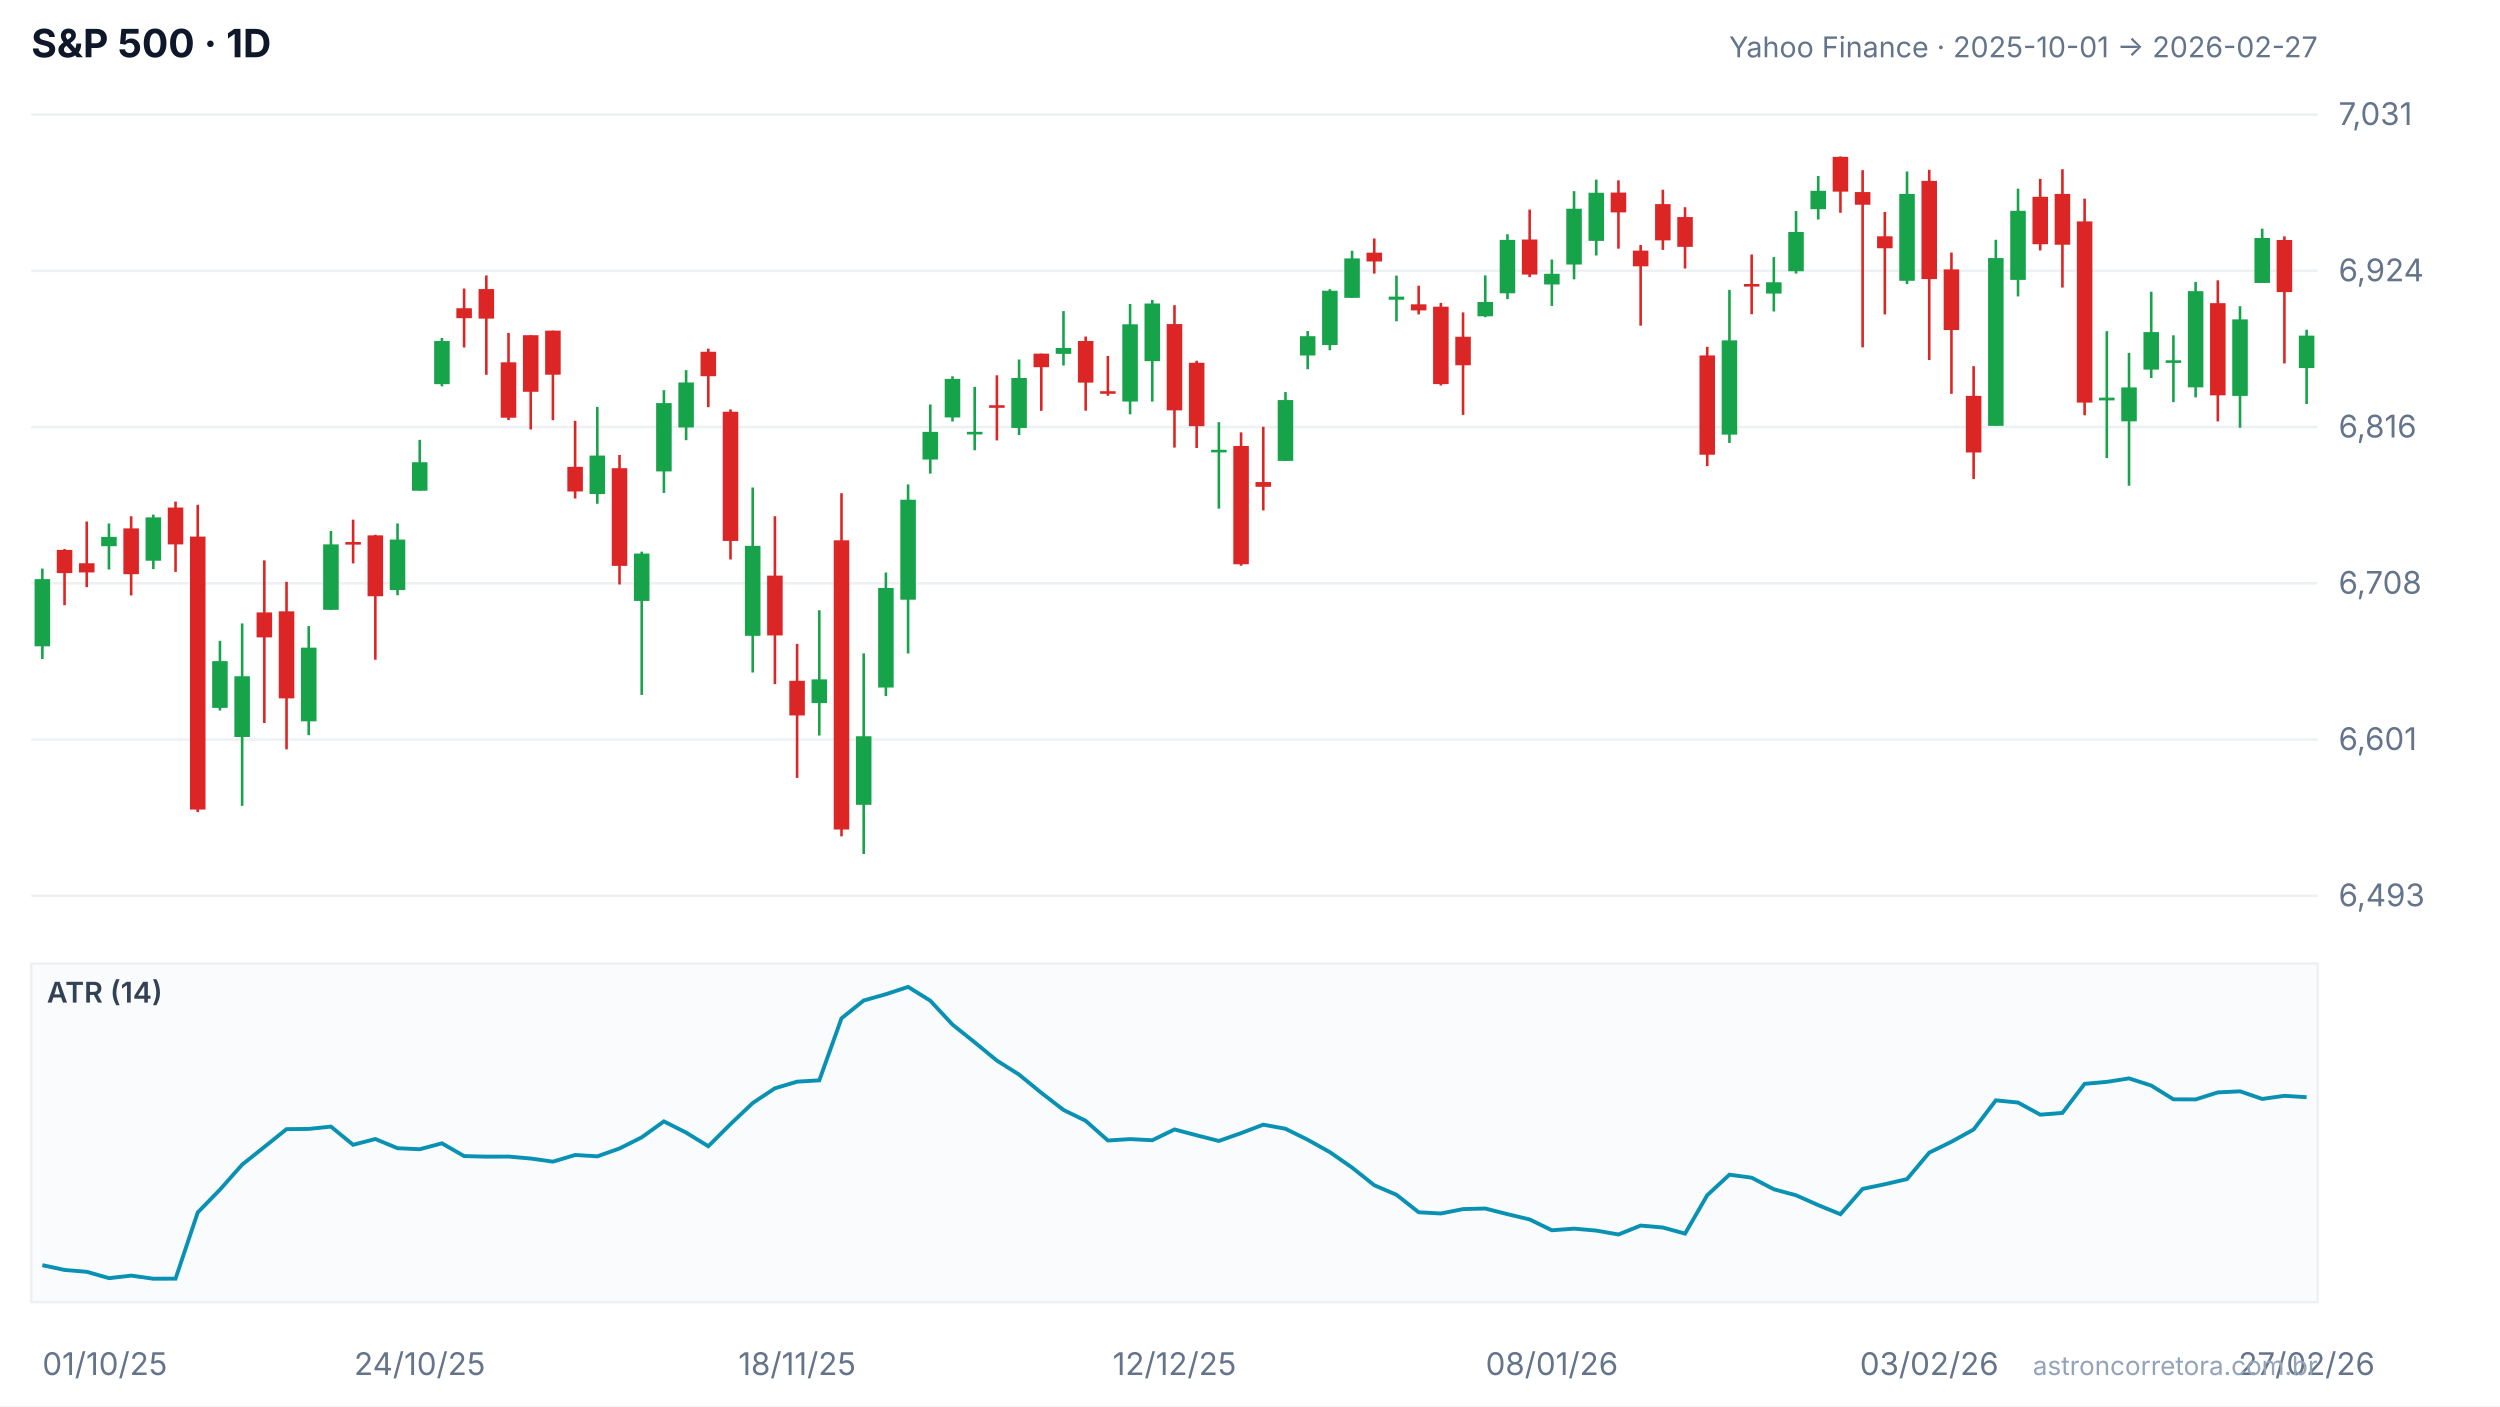
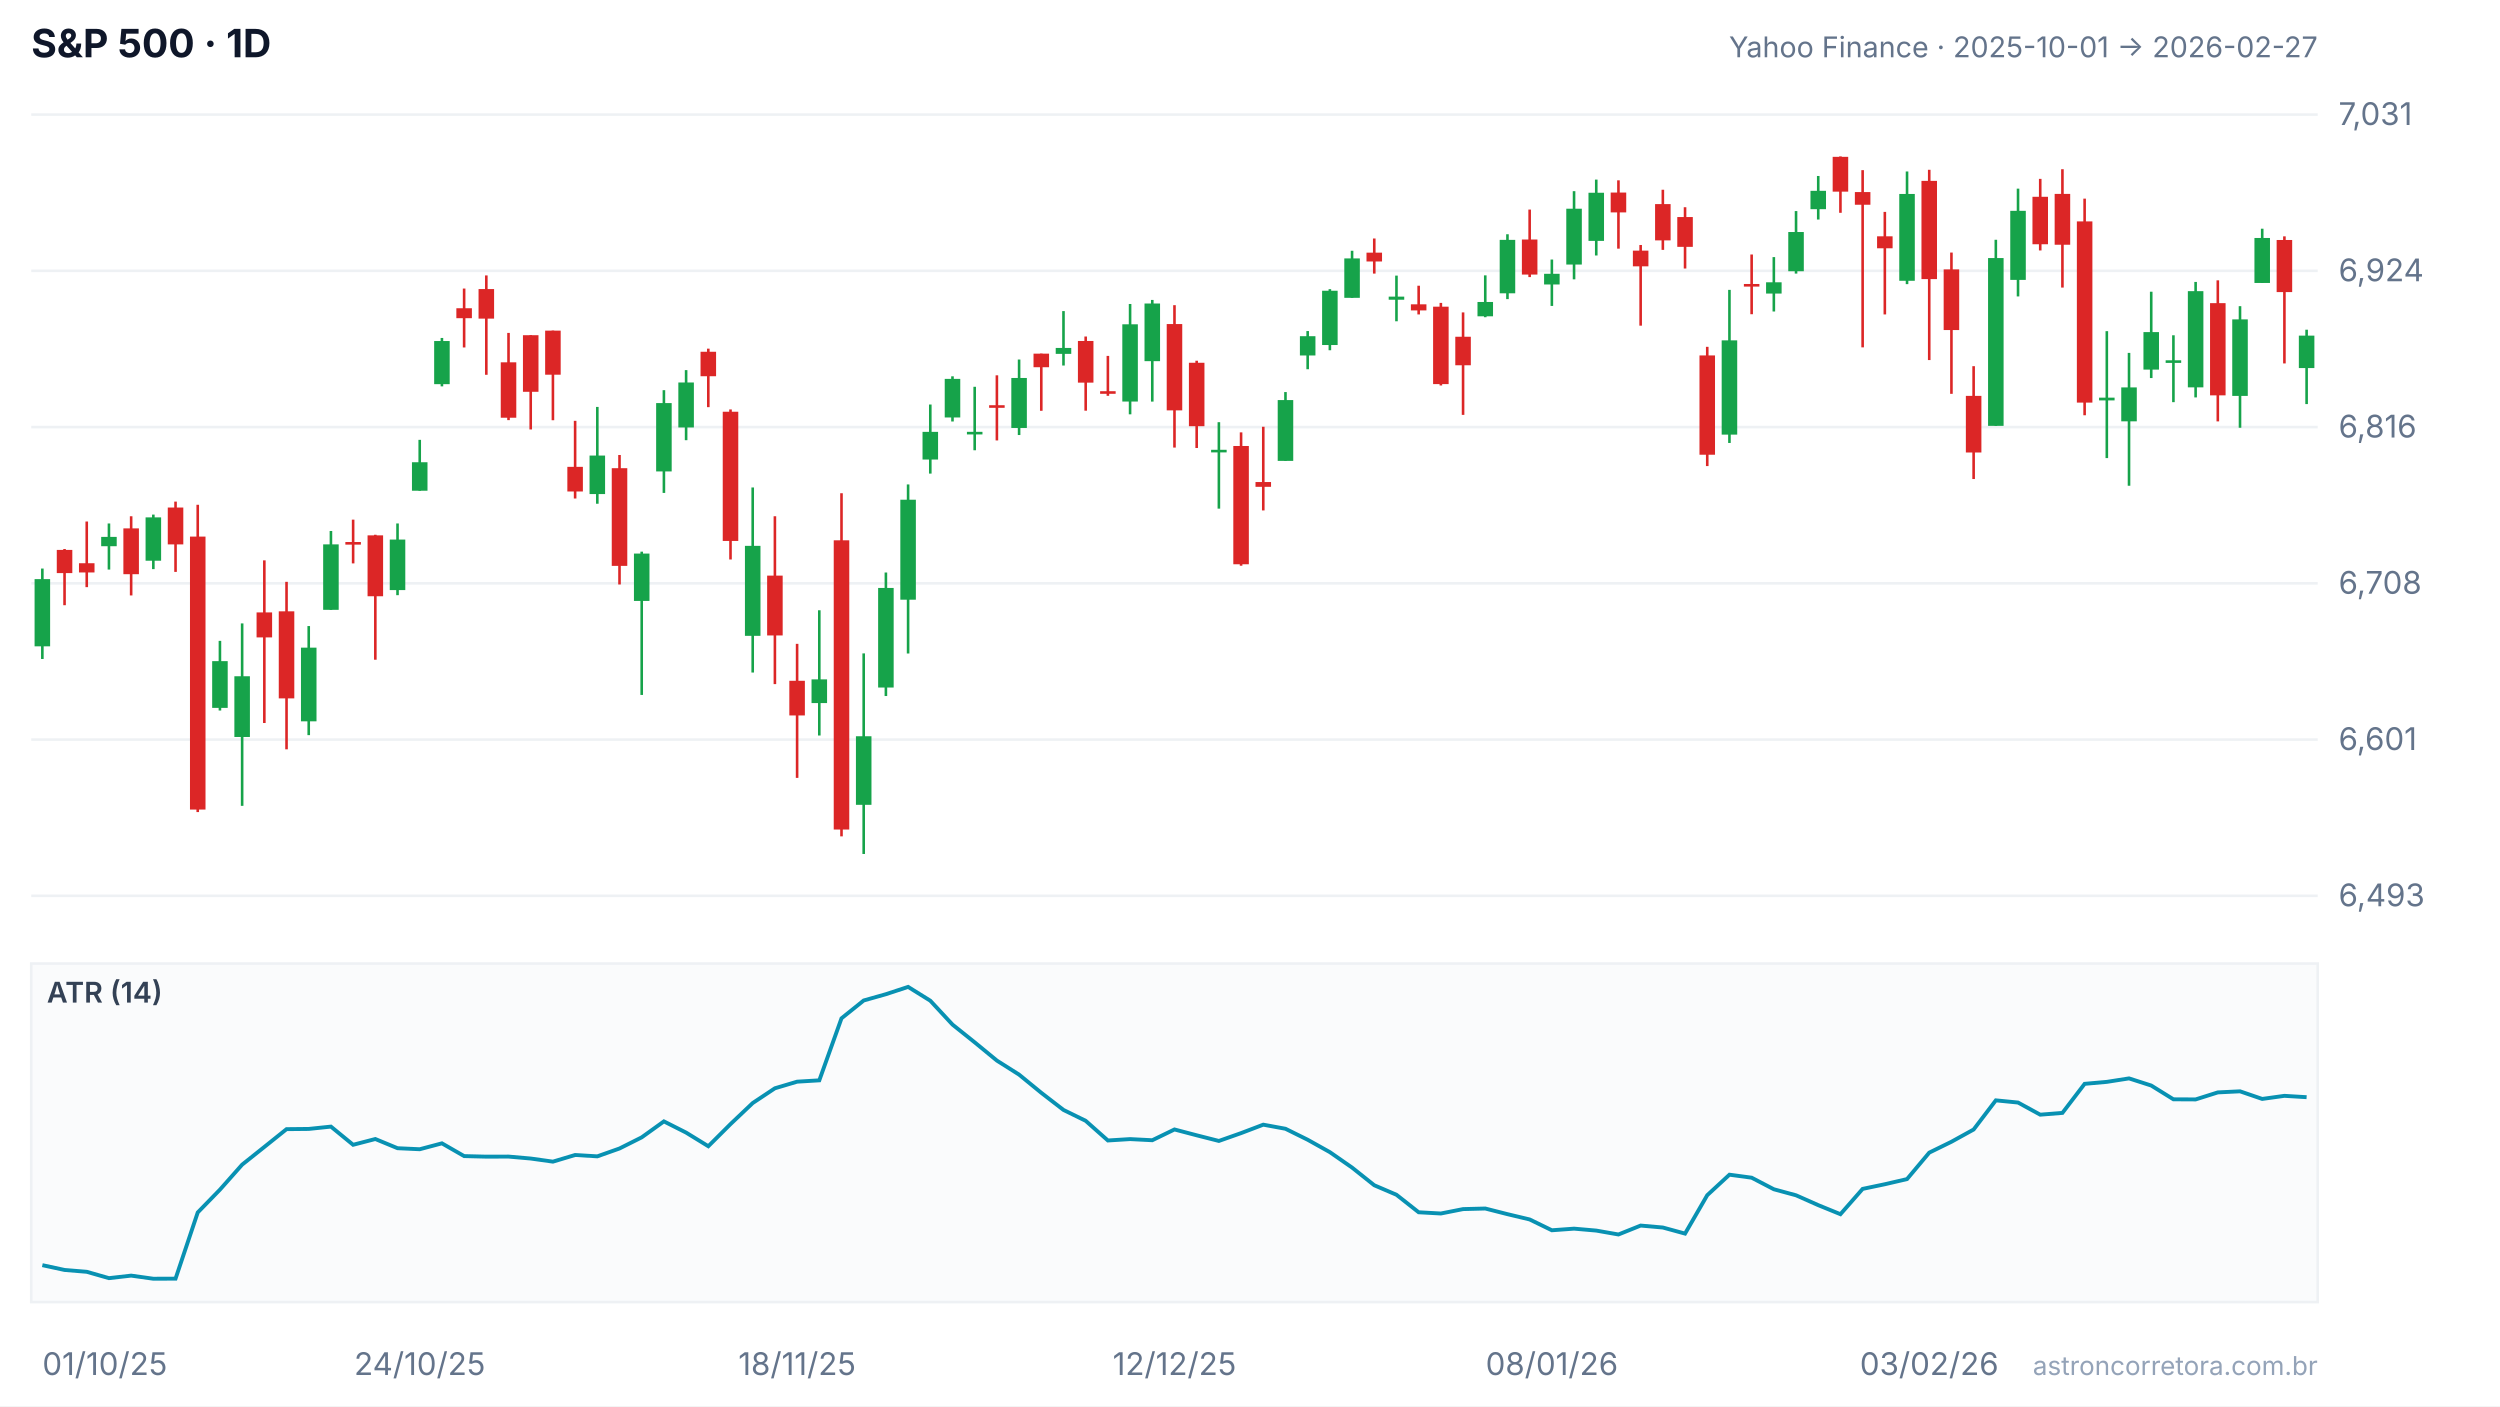
<svg xmlns="http://www.w3.org/2000/svg" viewBox="0 0 960 540" font-family="Inter,system-ui,sans-serif" font-size="12" role="img">
  <rect width="960" height="540" fill="#ffffff" />
  <text x="12" y="22" font-size="15" font-weight="700" fill="#0f172a">S&amp;P 500 · 1D</text>
  <text x="890" y="22" font-size="11" fill="#64748b" text-anchor="end">Yahoo Finance · 2025-10-01 → 2026-02-27</text>
  <line x1="12" x2="890" y1="344" y2="344" stroke="#eef1f4" />
  <text x="898" y="348" fill="#64748b">6,493</text>
  <line x1="12" x2="890" y1="284" y2="284" stroke="#eef1f4" />
  <text x="898" y="288" fill="#64748b">6,601</text>
  <line x1="12" x2="890" y1="224" y2="224" stroke="#eef1f4" />
  <text x="898" y="228" fill="#64748b">6,708</text>
  <line x1="12" x2="890" y1="164" y2="164" stroke="#eef1f4" />
  <text x="898" y="168" fill="#64748b">6,816</text>
  <line x1="12" x2="890" y1="104" y2="104" stroke="#eef1f4" />
  <text x="898" y="108" fill="#64748b">6,924</text>
  <line x1="12" x2="890" y1="44" y2="44" stroke="#eef1f4" />
  <text x="898" y="48" fill="#64748b">7,031</text>
  <text x="16.262" y="528" fill="#64748b" text-anchor="start">01/10/25</text>
  <text x="161.175" y="528" fill="#64748b" text-anchor="middle">24/10/25</text>
  <text x="306.087" y="528" fill="#64748b" text-anchor="middle">18/11/25</text>
  <text x="451" y="528" fill="#64748b" text-anchor="middle">12/12/25</text>
  <text x="595.913" y="528" fill="#64748b" text-anchor="middle">08/01/26</text>
  <text x="740.825" y="528" fill="#64748b" text-anchor="middle">03/02/26</text>
-   <text x="885.738" y="528" fill="#64748b" text-anchor="middle">27/02/26</text>
  <line x1="16.262" x2="16.262" y1="218.323" y2="253.052" stroke="#16a34a" />
  <rect x="13.279" y="222.383" width="5.967" height="25.807" fill="#16a34a" />
  <line x1="24.786" x2="24.786" y1="210.818" y2="232.403" stroke="#dc2626" />
  <rect x="21.803" y="211.169" width="5.967" height="8.9" fill="#dc2626" />
  <line x1="33.311" x2="33.311" y1="200.262" y2="225.466" stroke="#dc2626" />
  <rect x="30.327" y="216.282" width="5.967" height="3.541" fill="#dc2626" />
  <line x1="41.835" x2="41.835" y1="201.015" y2="218.714" stroke="#16a34a" />
  <rect x="38.851" y="206.167" width="5.967" height="3.58" fill="#16a34a" />
  <line x1="50.359" x2="50.359" y1="198.243" y2="228.65" stroke="#dc2626" />
  <rect x="47.376" y="202.899" width="5.967" height="17.593" fill="#dc2626" />
  <line x1="58.883" x2="58.883" y1="197.602" y2="218.541" stroke="#16a34a" />
  <rect x="55.9" y="198.673" width="5.967" height="16.645" fill="#16a34a" />
  <line x1="67.408" x2="67.408" y1="192.617" y2="219.611" stroke="#dc2626" />
  <rect x="64.424" y="194.892" width="5.967" height="14.158" fill="#dc2626" />
  <line x1="75.932" x2="75.932" y1="193.833" y2="311.836" stroke="#dc2626" />
  <rect x="72.949" y="206.05" width="5.967" height="104.821" fill="#dc2626" />
  <line x1="84.456" x2="84.456" y1="246.092" y2="272.842" stroke="#16a34a" />
  <rect x="81.473" y="253.877" width="5.967" height="17.95" fill="#16a34a" />
  <line x1="92.981" x2="92.981" y1="239.39" y2="309.444" stroke="#16a34a" />
  <rect x="89.997" y="259.682" width="5.967" height="23.319" fill="#16a34a" />
  <line x1="101.505" x2="101.505" y1="215.178" y2="277.637" stroke="#dc2626" />
  <rect x="98.521" y="235.169" width="5.967" height="9.597" fill="#dc2626" />
  <line x1="110.029" x2="110.029" y1="223.42" y2="287.741" stroke="#dc2626" />
  <rect x="107.046" y="234.751" width="5.967" height="33.429" fill="#dc2626" />
  <line x1="118.553" x2="118.553" y1="240.405" y2="282.293" stroke="#16a34a" />
  <rect x="115.57" y="248.697" width="5.967" height="28.293" fill="#16a34a" />
  <line x1="127.078" x2="127.078" y1="203.898" y2="234.176" stroke="#16a34a" />
  <rect x="124.094" y="209.039" width="5.967" height="25.137" fill="#16a34a" />
  <line x1="135.602" x2="135.602" y1="199.543" y2="216.344" stroke="#dc2626" />
  <rect x="132.618" y="208.136" width="5.967" height="1" fill="#dc2626" />
  <line x1="144.126" x2="144.126" y1="205.347" y2="253.336" stroke="#dc2626" />
  <rect x="141.143" y="205.576" width="5.967" height="23.386" fill="#dc2626" />
  <line x1="152.65" x2="152.65" y1="201.009" y2="228.55" stroke="#16a34a" />
  <rect x="149.667" y="207.193" width="5.967" height="19.4" fill="#16a34a" />
  <line x1="161.175" x2="161.175" y1="168.902" y2="188.441" stroke="#16a34a" />
  <rect x="158.191" y="177.5" width="5.967" height="10.941" fill="#16a34a" />
  <line x1="169.699" x2="169.699" y1="129.774" y2="148.365" stroke="#16a34a" />
  <rect x="166.716" y="130.956" width="5.967" height="16.561" fill="#16a34a" />
  <line x1="178.223" x2="178.223" y1="110.803" y2="133.426" stroke="#dc2626" />
  <rect x="175.24" y="118.365" width="5.967" height="3.82" fill="#dc2626" />
  <line x1="186.748" x2="186.748" y1="105.763" y2="143.92" stroke="#dc2626" />
  <rect x="183.764" y="110.998" width="5.967" height="11.353" fill="#dc2626" />
  <line x1="195.272" x2="195.272" y1="127.839" y2="161.329" stroke="#dc2626" />
  <rect x="192.288" y="139.13" width="5.967" height="21.279" fill="#dc2626" />
  <line x1="203.796" x2="203.796" y1="128.72" y2="164.915" stroke="#dc2626" />
  <rect x="200.813" y="128.72" width="5.967" height="21.73" fill="#dc2626" />
  <line x1="212.32" x2="212.32" y1="126.963" y2="161.368" stroke="#dc2626" />
  <rect x="209.337" y="126.963" width="5.967" height="16.923" fill="#dc2626" />
  <line x1="220.845" x2="220.845" y1="161.597" y2="191.429" stroke="#dc2626" />
  <rect x="217.861" y="179.268" width="5.967" height="9.463" fill="#dc2626" />
  <line x1="229.369" x2="229.369" y1="156.26" y2="193.437" stroke="#16a34a" />
  <rect x="226.385" y="174.935" width="5.967" height="14.788" fill="#16a34a" />
  <line x1="237.893" x2="237.893" y1="174.717" y2="224.44" stroke="#dc2626" />
  <rect x="234.91" y="179.786" width="5.967" height="37.511" fill="#dc2626" />
  <line x1="246.417" x2="246.417" y1="211.838" y2="266.858" stroke="#16a34a" />
  <rect x="243.434" y="212.569" width="5.967" height="18.189" fill="#16a34a" />
  <line x1="254.942" x2="254.942" y1="149.826" y2="189.282" stroke="#16a34a" />
  <rect x="251.958" y="154.783" width="5.967" height="26.247" fill="#16a34a" />
  <line x1="263.466" x2="263.466" y1="142.125" y2="169.035" stroke="#16a34a" />
  <rect x="260.483" y="146.876" width="5.967" height="17.269" fill="#16a34a" />
  <line x1="271.99" x2="271.99" y1="133.883" y2="156.35" stroke="#dc2626" />
  <rect x="269.007" y="135.076" width="5.967" height="9.396" fill="#dc2626" />
  <line x1="280.515" x2="280.515" y1="157.225" y2="214.844" stroke="#dc2626" />
  <rect x="277.531" y="158.106" width="5.967" height="49.617" fill="#dc2626" />
  <line x1="289.039" x2="289.039" y1="187.191" y2="258.254" stroke="#16a34a" />
  <rect x="286.055" y="209.608" width="5.967" height="34.555" fill="#16a34a" />
  <line x1="297.563" x2="297.563" y1="198.238" y2="262.698" stroke="#dc2626" />
  <rect x="294.58" y="221.039" width="5.967" height="22.974" fill="#dc2626" />
  <line x1="306.087" x2="306.087" y1="247.236" y2="298.709" stroke="#dc2626" />
  <rect x="303.104" y="261.422" width="5.967" height="13.31" fill="#dc2626" />
  <line x1="314.612" x2="314.612" y1="234.344" y2="282.438" stroke="#16a34a" />
  <rect x="311.628" y="260.88" width="5.967" height="9.1" fill="#16a34a" />
  <line x1="323.136" x2="323.136" y1="189.4" y2="321.165" stroke="#dc2626" />
  <rect x="320.152" y="207.477" width="5.967" height="111.061" fill="#dc2626" />
  <line x1="331.66" x2="331.66" y1="250.905" y2="327.929" stroke="#16a34a" />
  <rect x="328.677" y="282.722" width="5.967" height="26.331" fill="#16a34a" />
  <line x1="340.184" x2="340.184" y1="219.845" y2="267.271" stroke="#16a34a" />
  <rect x="337.201" y="225.773" width="5.967" height="38.241" fill="#16a34a" />
  <line x1="348.709" x2="348.709" y1="186.026" y2="250.944" stroke="#16a34a" />
  <rect x="345.725" y="191.892" width="5.967" height="38.392" fill="#16a34a" />
  <line x1="357.233" x2="357.233" y1="155.335" y2="181.861" stroke="#16a34a" />
  <rect x="354.25" y="165.835" width="5.967" height="10.628" fill="#16a34a" />
  <line x1="365.757" x2="365.757" y1="144.506" y2="161.853" stroke="#16a34a" />
  <rect x="362.774" y="145.493" width="5.967" height="14.816" fill="#16a34a" />
  <line x1="374.282" x2="374.282" y1="148.526" y2="172.9" stroke="#16a34a" />
  <rect x="371.298" y="165.824" width="5.967" height="1" fill="#16a34a" />
  <line x1="382.806" x2="382.806" y1="144.121" y2="169.125" stroke="#dc2626" />
  <rect x="379.822" y="155.602" width="5.967" height="1" fill="#dc2626" />
  <line x1="391.33" x2="391.33" y1="138.06" y2="167.05" stroke="#16a34a" />
  <rect x="388.347" y="145.141" width="5.967" height="19.199" fill="#16a34a" />
  <line x1="399.854" x2="399.854" y1="135.801" y2="157.744" stroke="#dc2626" />
  <rect x="396.871" y="135.801" width="5.967" height="5.214" fill="#dc2626" />
  <line x1="408.379" x2="408.379" y1="119.458" y2="140.363" stroke="#16a34a" />
  <rect x="405.395" y="133.61" width="5.967" height="2.275" fill="#16a34a" />
  <line x1="416.903" x2="416.903" y1="129.221" y2="157.705" stroke="#dc2626" />
  <rect x="413.919" y="130.933" width="5.967" height="15.998" fill="#dc2626" />
  <line x1="425.427" x2="425.427" y1="136.666" y2="151.994" stroke="#dc2626" />
  <rect x="422.444" y="150.221" width="5.967" height="1" fill="#dc2626" />
  <line x1="433.951" x2="433.951" y1="116.731" y2="159.099" stroke="#16a34a" />
  <rect x="430.968" y="124.532" width="5.967" height="29.66" fill="#16a34a" />
  <line x1="442.476" x2="442.476" y1="115.175" y2="154.214" stroke="#16a34a" />
  <rect x="439.492" y="116.547" width="5.967" height="22.138" fill="#16a34a" />
  <line x1="451" x2="451" y1="117.188" y2="171.868" stroke="#dc2626" />
  <rect x="448.017" y="124.437" width="5.967" height="33.145" fill="#dc2626" />
  <line x1="459.524" x2="459.524" y1="138.523" y2="172.035" stroke="#dc2626" />
  <rect x="456.541" y="139.303" width="5.967" height="24.357" fill="#dc2626" />
  <line x1="468.049" x2="468.049" y1="162.121" y2="195.316" stroke="#16a34a" />
  <rect x="465.065" y="172.721" width="5.967" height="1" fill="#16a34a" />
  <line x1="476.573" x2="476.573" y1="166.03" y2="217.236" stroke="#dc2626" />
  <rect x="473.589" y="171.26" width="5.967" height="45.418" fill="#dc2626" />
  <line x1="485.097" x2="485.097" y1="163.872" y2="196.007" stroke="#dc2626" />
  <rect x="482.114" y="185.1" width="5.967" height="1.84" fill="#dc2626" />
  <line x1="493.621" x2="493.621" y1="150.55" y2="176.981" stroke="#16a34a" />
  <rect x="490.638" y="153.628" width="5.967" height="23.353" fill="#16a34a" />
  <line x1="502.146" x2="502.146" y1="127.125" y2="141.784" stroke="#16a34a" />
  <rect x="499.162" y="129.099" width="5.967" height="7.405" fill="#16a34a" />
  <line x1="510.67" x2="510.67" y1="111.038" y2="134.497" stroke="#16a34a" />
  <rect x="507.686" y="111.645" width="5.967" height="20.844" fill="#16a34a" />
  <line x1="519.194" x2="519.194" y1="96.294" y2="114.366" stroke="#16a34a" />
  <rect x="516.211" y="99.233" width="5.967" height="15.134" fill="#16a34a" />
  <line x1="527.718" x2="527.718" y1="91.582" y2="105.06" stroke="#dc2626" />
  <rect x="524.735" y="97.019" width="5.967" height="3.39" fill="#dc2626" />
  <line x1="536.243" x2="536.243" y1="105.835" y2="123.372" stroke="#16a34a" />
  <rect x="533.259" y="113.904" width="5.967" height="1.193" fill="#16a34a" />
  <line x1="544.767" x2="544.767" y1="109.716" y2="120.746" stroke="#dc2626" />
  <rect x="541.783" y="116.859" width="5.967" height="2.342" fill="#dc2626" />
  <line x1="553.291" x2="553.291" y1="116.313" y2="148.024" stroke="#dc2626" />
  <rect x="550.308" y="117.763" width="5.967" height="29.732" fill="#dc2626" />
  <line x1="561.816" x2="561.816" y1="119.965" y2="159.31" stroke="#dc2626" />
  <rect x="558.832" y="129.311" width="5.967" height="10.951" fill="#dc2626" />
  <line x1="570.34" x2="570.34" y1="105.74" y2="121.811" stroke="#16a34a" />
  <rect x="567.356" y="115.961" width="5.967" height="5.498" fill="#16a34a" />
  <line x1="578.864" x2="578.864" y1="89.954" y2="114.863" stroke="#16a34a" />
  <rect x="575.881" y="92.112" width="5.967" height="20.515" fill="#16a34a" />
  <line x1="587.388" x2="587.388" y1="80.475" y2="106.404" stroke="#dc2626" />
  <rect x="584.405" y="91.973" width="5.967" height="13.461" fill="#dc2626" />
  <line x1="595.913" x2="595.913" y1="99.662" y2="117.478" stroke="#16a34a" />
  <rect x="592.929" y="105.138" width="5.967" height="4.099" fill="#16a34a" />
  <line x1="604.437" x2="604.437" y1="73.41" y2="107.268" stroke="#16a34a" />
  <rect x="601.453" y="80.146" width="5.967" height="21.44" fill="#16a34a" />
  <line x1="612.961" x2="612.961" y1="68.965" y2="98.107" stroke="#16a34a" />
  <rect x="609.978" y="74.017" width="5.967" height="18.485" fill="#16a34a" />
  <line x1="621.485" x2="621.485" y1="69.244" y2="95.486" stroke="#dc2626" />
  <rect x="618.502" y="73.939" width="5.967" height="7.623" fill="#dc2626" />
  <line x1="630.01" x2="630.01" y1="94.075" y2="125.056" stroke="#dc2626" />
  <rect x="627.026" y="96.244" width="5.967" height="6.028" fill="#dc2626" />
  <line x1="638.534" x2="638.534" y1="72.863" y2="95.954" stroke="#dc2626" />
  <rect x="635.55" y="78.372" width="5.967" height="13.935" fill="#dc2626" />
  <line x1="647.058" x2="647.058" y1="79.577" y2="103.114" stroke="#dc2626" />
  <rect x="644.075" y="83.346" width="5.967" height="11.448" fill="#dc2626" />
  <line x1="655.583" x2="655.583" y1="133.181" y2="178.972" stroke="#dc2626" />
  <rect x="652.599" y="136.487" width="5.967" height="38.13" fill="#dc2626" />
  <line x1="664.107" x2="664.107" y1="111.311" y2="170.1" stroke="#16a34a" />
  <rect x="661.123" y="130.699" width="5.967" height="36.195" fill="#16a34a" />
  <line x1="672.631" x2="672.631" y1="97.727" y2="120.662" stroke="#dc2626" />
  <rect x="669.648" y="109.052" width="5.967" height="1" fill="#dc2626" />
  <line x1="681.155" x2="681.155" y1="98.725" y2="119.614" stroke="#16a34a" />
  <rect x="678.172" y="108.4" width="5.967" height="4.327" fill="#16a34a" />
  <line x1="689.68" x2="689.68" y1="81.049" y2="105.06" stroke="#16a34a" />
  <rect x="686.696" y="89.095" width="5.967" height="15.056" fill="#16a34a" />
  <line x1="698.204" x2="698.204" y1="67.577" y2="84.3" stroke="#16a34a" />
  <rect x="695.22" y="73.276" width="5.967" height="7.048" fill="#16a34a" />
  <line x1="706.728" x2="706.728" y1="60.071" y2="81.718" stroke="#dc2626" />
  <rect x="703.745" y="60.227" width="5.967" height="13.366" fill="#dc2626" />
  <line x1="715.252" x2="715.252" y1="65.335" y2="133.387" stroke="#dc2626" />
  <rect x="712.269" y="73.755" width="5.967" height="4.868" fill="#dc2626" />
  <line x1="723.777" x2="723.777" y1="81.367" y2="120.74" stroke="#dc2626" />
  <rect x="720.793" y="90.746" width="5.967" height="4.595" fill="#dc2626" />
  <line x1="732.301" x2="732.301" y1="65.848" y2="109.108" stroke="#16a34a" />
  <rect x="729.317" y="74.48" width="5.967" height="33.345" fill="#16a34a" />
  <line x1="740.825" x2="740.825" y1="65.201" y2="138.266" stroke="#dc2626" />
  <rect x="737.842" y="69.456" width="5.967" height="37.717" fill="#dc2626" />
  <line x1="749.35" x2="749.35" y1="96.98" y2="151.231" stroke="#dc2626" />
  <rect x="746.366" y="103.443" width="5.967" height="23.297" fill="#dc2626" />
  <line x1="757.874" x2="757.874" y1="140.608" y2="183.946" stroke="#dc2626" />
  <rect x="754.89" y="152.017" width="5.967" height="21.742" fill="#dc2626" />
  <line x1="766.398" x2="766.398" y1="92.073" y2="163.532" stroke="#16a34a" />
  <rect x="763.415" y="99.094" width="5.967" height="64.438" fill="#16a34a" />
  <line x1="774.922" x2="774.922" y1="72.439" y2="113.831" stroke="#16a34a" />
  <rect x="771.939" y="80.96" width="5.967" height="26.52" fill="#16a34a" />
  <line x1="783.447" x2="783.447" y1="68.686" y2="96.177" stroke="#dc2626" />
  <rect x="780.463" y="75.567" width="5.967" height="18.223" fill="#dc2626" />
  <line x1="791.971" x2="791.971" y1="64.978" y2="110.43" stroke="#dc2626" />
  <rect x="788.987" y="74.458" width="5.967" height="19.522" fill="#dc2626" />
  <line x1="800.495" x2="800.495" y1="76.276" y2="159.461" stroke="#dc2626" />
  <rect x="797.512" y="85.019" width="5.967" height="69.58" fill="#dc2626" />
  <line x1="809.019" x2="809.019" y1="127.164" y2="175.905" stroke="#16a34a" />
  <rect x="806.036" y="152.697" width="5.967" height="1.059" fill="#16a34a" />
  <line x1="817.544" x2="817.544" y1="135.511" y2="186.528" stroke="#16a34a" />
  <rect x="814.56" y="148.766" width="5.967" height="13.026" fill="#16a34a" />
  <line x1="826.068" x2="826.068" y1="112.019" y2="145.175" stroke="#16a34a" />
  <rect x="823.084" y="127.526" width="5.967" height="14.403" fill="#16a34a" />
  <line x1="834.592" x2="834.592" y1="128.747" y2="154.431" stroke="#16a34a" />
  <rect x="831.609" y="138.355" width="5.967" height="1" fill="#16a34a" />
  <line x1="843.117" x2="843.117" y1="108.261" y2="152.608" stroke="#16a34a" />
  <rect x="840.133" y="111.802" width="5.967" height="36.942" fill="#16a34a" />
  <line x1="851.641" x2="851.641" y1="107.647" y2="161.814" stroke="#dc2626" />
  <rect x="848.657" y="116.407" width="5.967" height="35.409" fill="#dc2626" />
  <line x1="860.165" x2="860.165" y1="117.567" y2="164.262" stroke="#16a34a" />
  <rect x="857.182" y="122.642" width="5.967" height="29.386" fill="#16a34a" />
  <line x1="868.689" x2="868.689" y1="87.824" y2="108.657" stroke="#16a34a" />
  <rect x="865.706" y="91.382" width="5.967" height="17.275" fill="#16a34a" />
  <line x1="877.214" x2="877.214" y1="90.757" y2="139.56" stroke="#dc2626" />
  <rect x="874.23" y="92.156" width="5.967" height="20.008" fill="#dc2626" />
  <line x1="885.738" x2="885.738" y1="126.606" y2="155.167" stroke="#16a34a" />
  <rect x="882.754" y="128.881" width="5.967" height="12.457" fill="#16a34a" />
  <rect x="12" y="370" width="878" height="130" fill="#fafbfc" stroke="#eef1f4" />
  <text x="18" y="385" font-size="11" font-weight="600" fill="#334155">ATR (14)</text>
  <polyline fill="none" stroke="#0891b2" stroke-width="1.5" points="16.262,485.818 24.786,487.665 33.311,488.37 41.835,490.809 50.359,489.839 58.883,491.034 67.408,491 75.932,465.582 84.456,456.826 92.981,447.224 101.505,440.427 110.029,433.595 118.553,433.509 127.078,432.617 135.602,439.598 144.126,437.382 152.65,440.912 161.175,441.307 169.699,439.041 178.223,443.94 186.748,444.155 195.272,444.127 203.796,444.876 212.32,446.072 220.845,443.517 229.369,444.037 237.893,441.019 246.417,436.74 254.942,430.612 263.466,434.917 271.99,440.154 280.515,431.654 289.039,423.569 297.563,417.902 306.087,415.364 314.612,414.849 323.136,391.032 331.66,384.185 340.184,381.774 348.709,378.966 357.233,384.268 365.757,393.44 374.282,400.262 382.806,407.266 391.33,412.658 399.854,419.631 408.379,426.214 416.903,430.394 425.427,437.945 433.951,437.414 442.476,437.85 451,433.713 459.524,435.955 468.049,438.125 476.573,435.116 485.097,431.876 493.621,433.446 502.146,437.662 510.67,442.426 519.194,448.352 527.718,455.137 536.243,458.791 544.767,465.513 553.291,465.985 561.816,464.295 570.34,464.071 578.864,466.237 587.388,468.271 595.913,472.423 604.437,471.803 612.961,472.543 621.485,474.04 630.01,470.617 638.534,471.367 647.058,473.702 655.583,458.955 664.107,451.083 672.631,452.235 681.155,456.675 689.68,458.995 698.204,462.776 706.728,466.252 715.252,456.535 723.777,454.747 732.301,452.767 740.825,442.615 749.35,438.436 757.874,433.732 766.398,422.535 774.922,423.377 783.447,428.037 791.971,427.354 800.495,416.194 809.019,415.439 817.544,414.104 826.068,416.844 834.592,422.134 843.117,422.18 851.641,419.484 860.165,419.065 868.689,421.989 877.214,420.803 885.738,421.32" />
  <text x="890" y="528" font-size="10" fill="#94a3b8" text-anchor="end">astroncorretora.com.br</text>
</svg>
